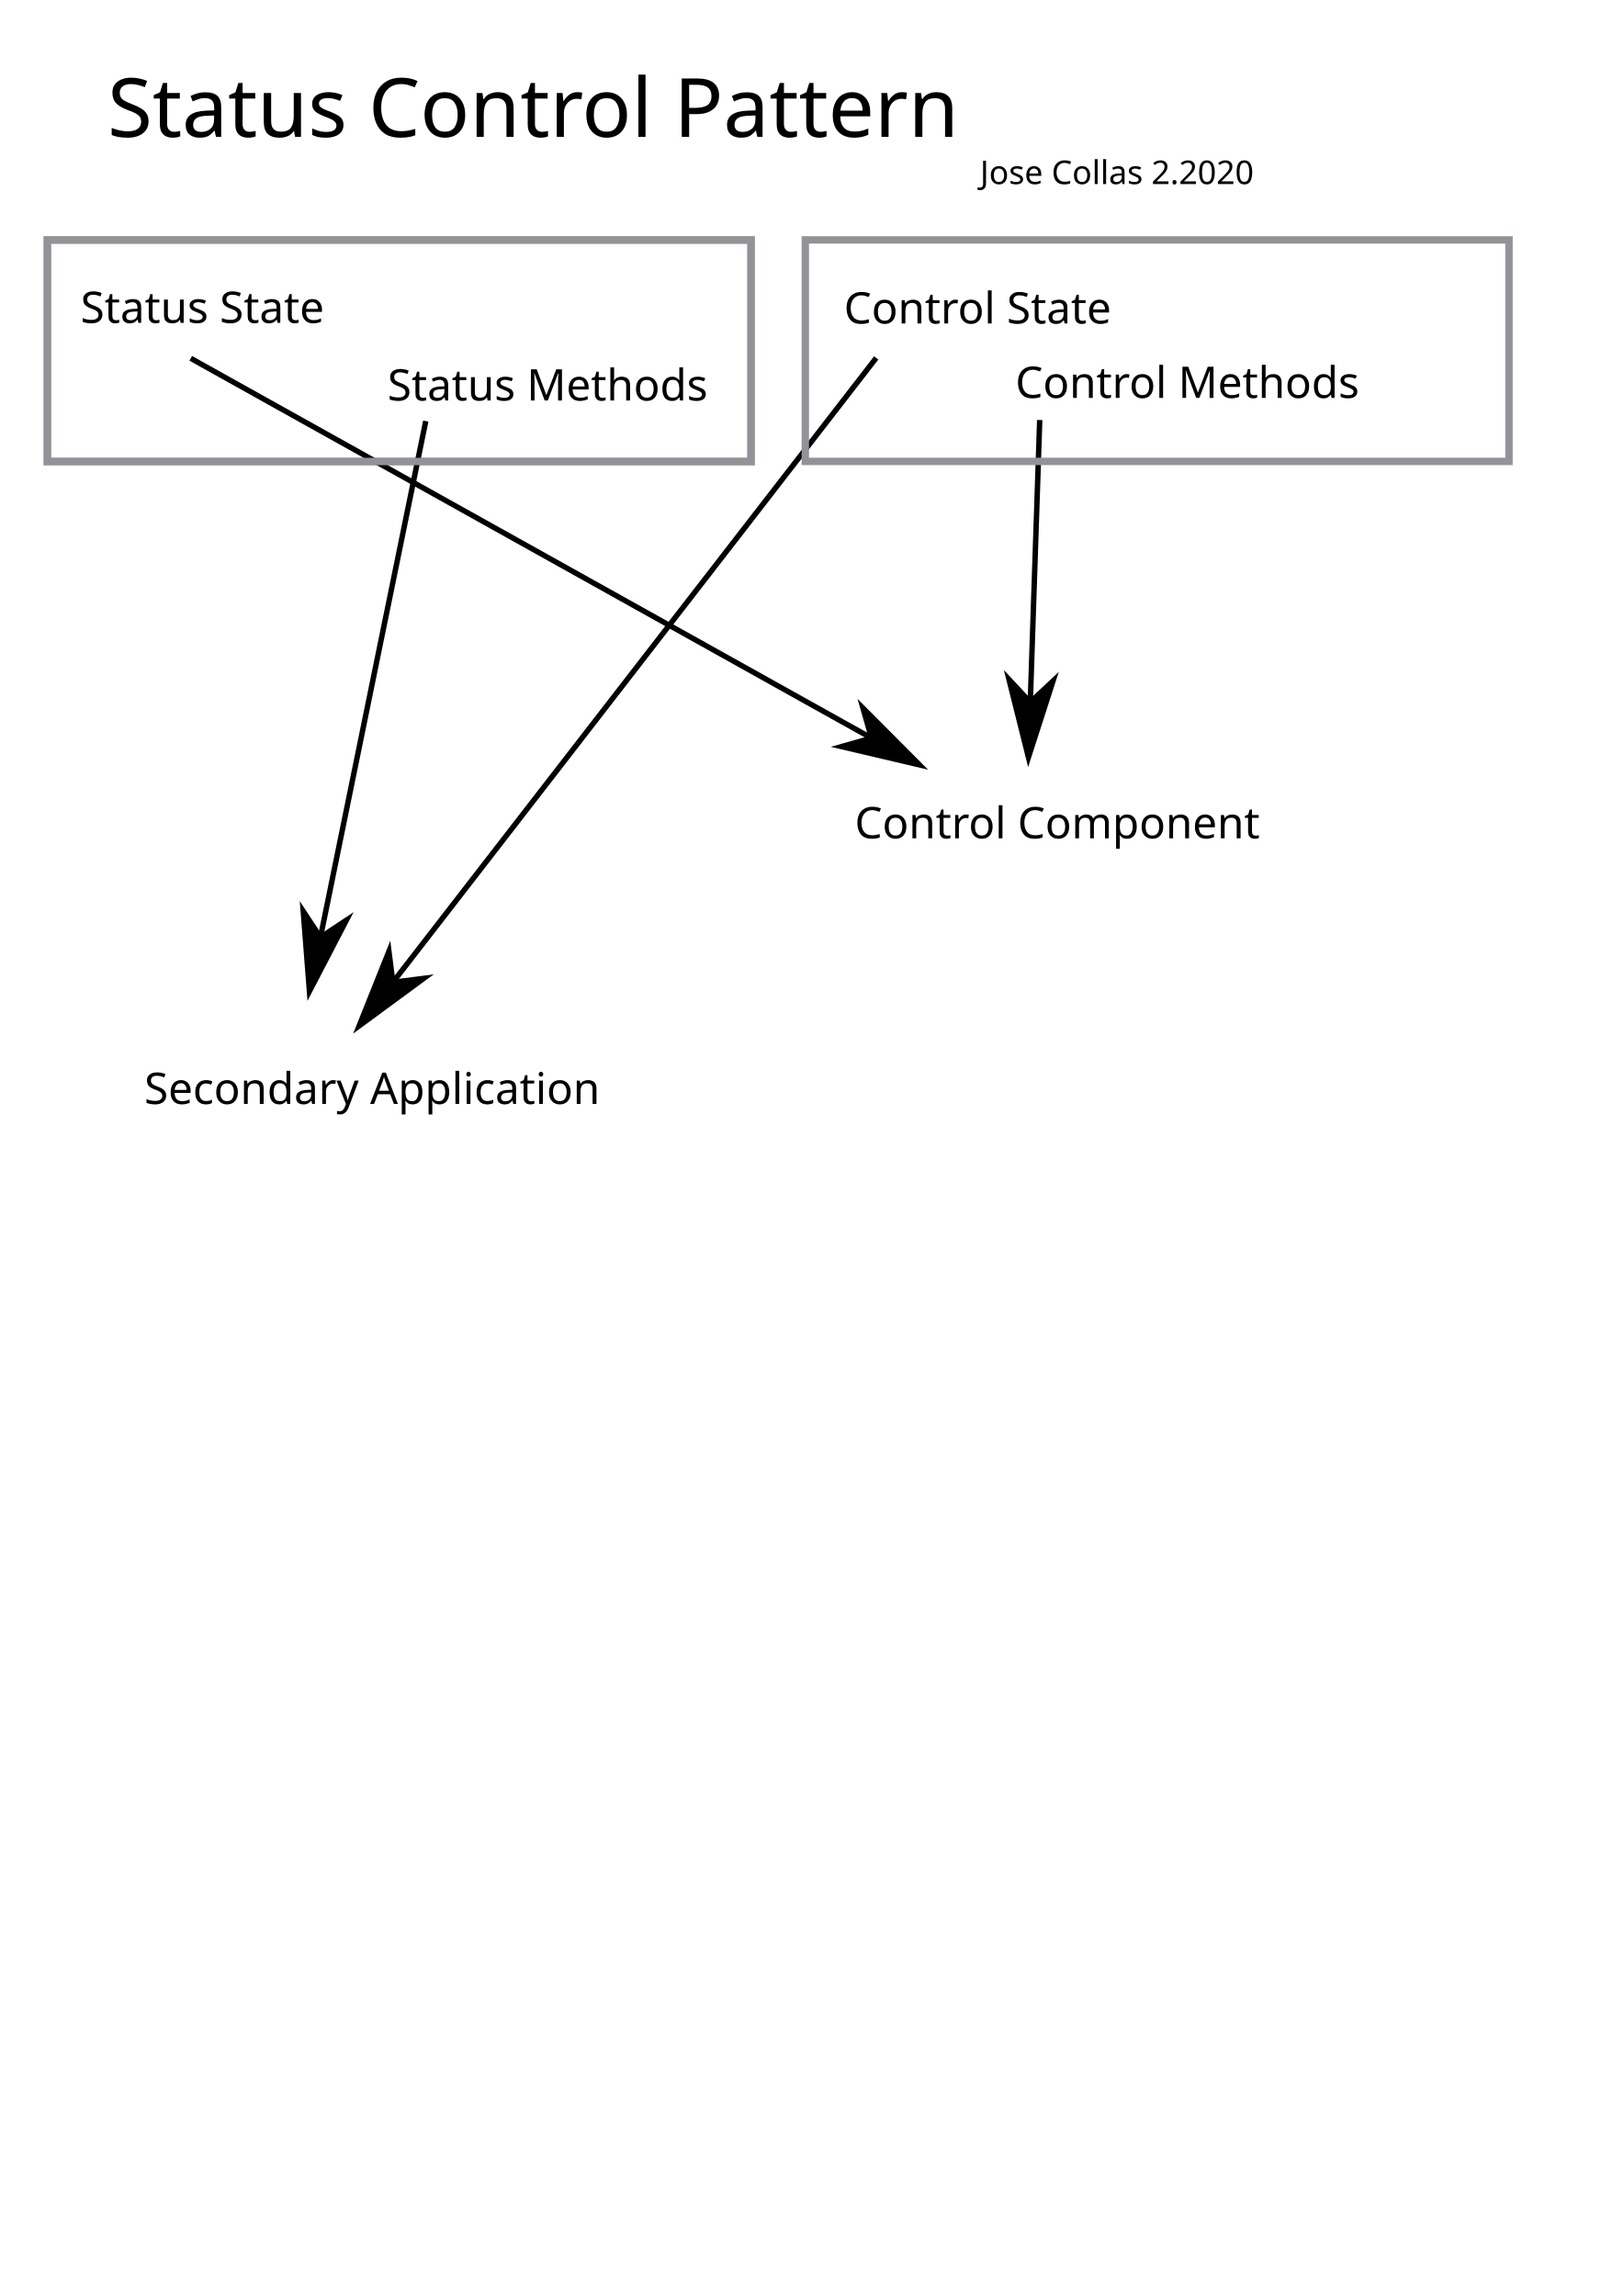
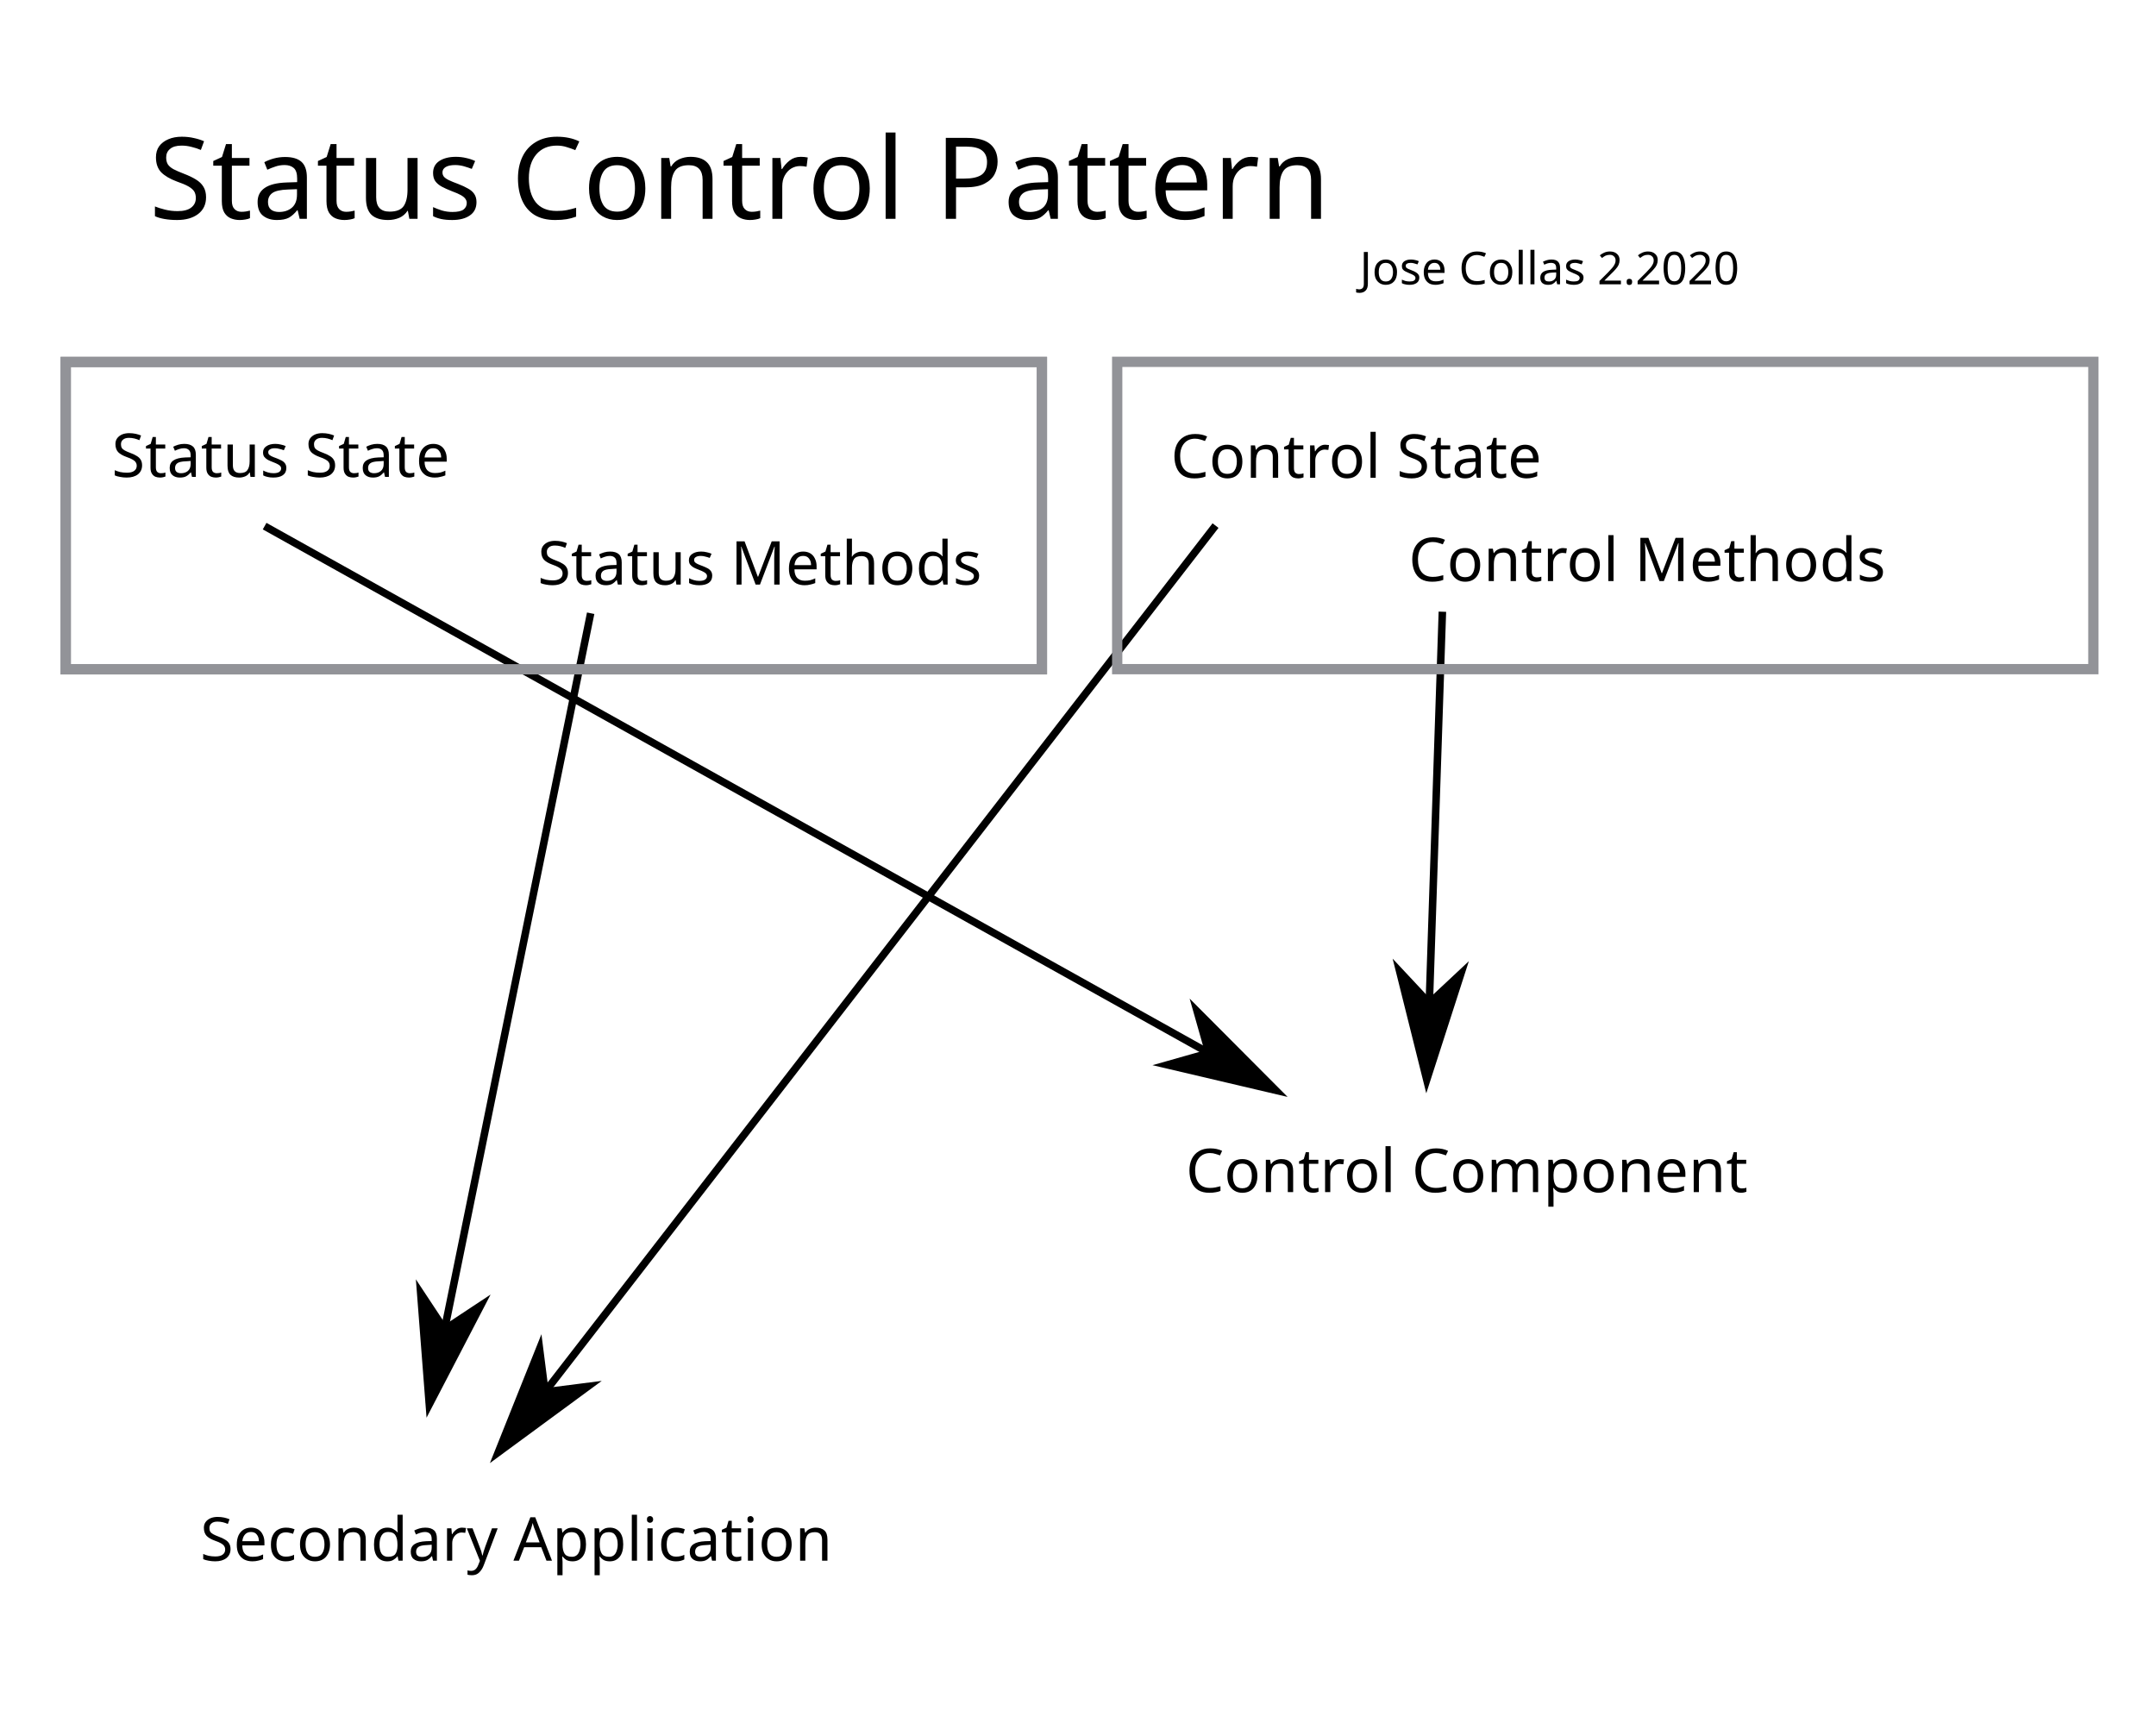
- <svg xmlns="http://www.w3.org/2000/svg" xmlns:ns1="http://www.openswatchbook.org/uri/2009/osb" xmlns:xlink="http://www.w3.org/1999/xlink" width="210mm" height="297mm" viewBox="0 0 210 297" version="1.1" id="svg8">
+ <svg xmlns="http://www.w3.org/2000/svg" xmlns:ns1="http://www.openswatchbook.org/uri/2009/osb" xmlns:xlink="http://www.w3.org/1999/xlink" width="201mm" height="160mm" viewBox="0 0 201 160" version="1.1" id="svg8">
  <defs id="defs2">
    <linearGradient id="linearGradient3598">
      <stop style="stop-color:#f70000;stop-opacity:1;" offset="0" id="stop3594" />
      <stop style="stop-color:#f70000;stop-opacity:0;" offset="1" id="stop3596" />
    </linearGradient>
    <linearGradient id="linearGradient3590" ns1:paint="solid">
      <stop style="stop-color:#000000;stop-opacity:1;" offset="0" id="stop3588" />
    </linearGradient>
-     <marker orient="auto" refY="0.0" refX="0.0" id="marker1436" style="overflow:visible;">
-       <path id="path1434" d="M 0.0,0.0 L 5.0,-5.0 L -12.5,0.0 L 5.0,5.0 L 0.0,0.0 z " style="fill-rule:evenodd;stroke:#000000;stroke-width:1pt;stroke-opacity:1;fill:#000000;fill-opacity:1" transform="scale(0.8) rotate(180) translate(12.5,0)" />
+     <marker orient="auto" refY="0" refX="0" id="marker1436" style="overflow:visible">
+       <path id="path1434" d="M 0,0 5,-5 -12.5,0 5,5 Z" style="fill:#000000;fill-opacity:1;fill-rule:evenodd;stroke:#000000;stroke-width:1pt;stroke-opacity:1" transform="matrix(-0.8,0,0,-0.8,-10,0)" />
    </marker>
-     <marker orient="auto" refY="0.0" refX="0.0" id="marker1384" style="overflow:visible;">
-       <path id="path1382" d="M 0.0,0.0 L 5.0,-5.0 L -12.5,0.0 L 5.0,5.0 L 0.0,0.0 z " style="fill-rule:evenodd;stroke:#000000;stroke-width:1pt;stroke-opacity:1;fill:#000000;fill-opacity:1" transform="scale(0.8) rotate(180) translate(12.5,0)" />
+     <marker orient="auto" refY="0" refX="0" id="marker1384" style="overflow:visible">
+       <path id="path1382" d="M 0,0 5,-5 -12.5,0 5,5 Z" style="fill:#000000;fill-opacity:1;fill-rule:evenodd;stroke:#000000;stroke-width:1pt;stroke-opacity:1" transform="matrix(-0.8,0,0,-0.8,-10,0)" />
    </marker>
-     <marker orient="auto" refY="0.0" refX="0.0" id="marker1338" style="overflow:visible;">
-       <path id="path1336" d="M 0.0,0.0 L 5.0,-5.0 L -12.5,0.0 L 5.0,5.0 L 0.0,0.0 z " style="fill-rule:evenodd;stroke:#000000;stroke-width:1pt;stroke-opacity:1;fill:#000000;fill-opacity:1" transform="scale(0.8) rotate(180) translate(12.5,0)" />
+     <marker orient="auto" refY="0" refX="0" id="marker1338" style="overflow:visible">
+       <path id="path1336" d="M 0,0 5,-5 -12.5,0 5,5 Z" style="fill:#000000;fill-opacity:1;fill-rule:evenodd;stroke:#000000;stroke-width:1pt;stroke-opacity:1" transform="matrix(-0.8,0,0,-0.8,-10,0)" />
    </marker>
-     <marker style="overflow:visible;" id="marker1286" refX="0.0" refY="0.0" orient="auto">
-       <path transform="scale(0.8) rotate(180) translate(12.5,0)" style="fill-rule:evenodd;stroke:#000000;stroke-width:1pt;stroke-opacity:1;fill:#000000;fill-opacity:1" d="M 0.0,0.0 L 5.0,-5.0 L -12.5,0.0 L 5.0,5.0 L 0.0,0.0 z " id="path1284" />
+     <marker style="overflow:visible" id="marker1286" refX="0" refY="0" orient="auto">
+       <path transform="matrix(-0.8,0,0,-0.8,-10,0)" style="fill:#000000;fill-opacity:1;fill-rule:evenodd;stroke:#000000;stroke-width:1pt;stroke-opacity:1" d="M 0,0 5,-5 -12.5,0 5,5 Z" id="path1284" />
    </marker>
-     <marker style="overflow:visible;" id="marker1252" refX="0.0" refY="0.0" orient="auto">
-       <path transform="scale(0.8) rotate(180) translate(12.5,0)" style="fill-rule:evenodd;stroke:#000000;stroke-width:1pt;stroke-opacity:1;fill:#000000;fill-opacity:1" d="M 0.0,0.0 L 5.0,-5.0 L -12.5,0.0 L 5.0,5.0 L 0.0,0.0 z " id="path1250" />
+     <marker style="overflow:visible" id="marker1252" refX="0" refY="0" orient="auto">
+       <path transform="matrix(-0.8,0,0,-0.8,-10,0)" style="fill:#000000;fill-opacity:1;fill-rule:evenodd;stroke:#000000;stroke-width:1pt;stroke-opacity:1" d="M 0,0 5,-5 -12.5,0 5,5 Z" id="path1250" />
    </marker>
-     <marker orient="auto" refY="0.0" refX="0.0" id="marker1152" style="overflow:visible">
-       <path id="path1150" d="M 0.0,0.0 L 5.0,-5.0 L -12.5,0.0 L 5.0,5.0 L 0.0,0.0 z " style="fill-rule:evenodd;stroke:#000000;stroke-width:1pt;stroke-opacity:1;fill:#000000;fill-opacity:1" transform="scale(0.8) translate(12.5,0)" />
+     <marker orient="auto" refY="0" refX="0" id="marker1152" style="overflow:visible">
+       <path id="path1150" d="M 0,0 5,-5 -12.5,0 5,5 Z" style="fill:#000000;fill-opacity:1;fill-rule:evenodd;stroke:#000000;stroke-width:1pt;stroke-opacity:1" transform="matrix(0.8,0,0,0.8,10,0)" />
    </marker>
-     <marker orient="auto" refY="0.0" refX="0.0" id="Arrow1Lstart" style="overflow:visible">
-       <path id="path868" d="M 0.0,0.0 L 5.0,-5.0 L -12.5,0.0 L 5.0,5.0 L 0.0,0.0 z " style="fill-rule:evenodd;stroke:#000000;stroke-width:1pt;stroke-opacity:1;fill:#000000;fill-opacity:1" transform="scale(0.8) translate(12.5,0)" />
+     <marker orient="auto" refY="0" refX="0" id="Arrow1Lstart" style="overflow:visible">
+       <path id="path868" d="M 0,0 5,-5 -12.5,0 5,5 Z" style="fill:#000000;fill-opacity:1;fill-rule:evenodd;stroke:#000000;stroke-width:1pt;stroke-opacity:1" transform="matrix(0.8,0,0,0.8,10,0)" />
    </marker>
-     <radialGradient xlink:href="#linearGradient3598" id="radialGradient3602" cx="55.239" cy="44.493" fx="55.239" fy="44.493" r="49.392" gradientTransform="matrix(1,0,0,0.2779012,0,32.12819)" gradientUnits="userSpaceOnUse" />
+     <radialGradient xlink:href="#linearGradient3598" id="radialGradient3602" cx="55.239" cy="44.493" fx="55.239" fy="44.493" r="49.392" gradientTransform="matrix(1,0,0,0.2779012,0,171.8287)" gradientUnits="userSpaceOnUse" />
  </defs>
-   <g id="layer1">
-     <text xml:space="preserve" style="font-style:normal;font-weight:normal;font-size:7.16px;line-height:1.25;font-family:sans-serif;letter-spacing:0px;word-spacing:0px;fill:#000000;fill-opacity:1;stroke:none;stroke-width:0.179" x="110.547" y="108.438" id="text825">
-       <tspan id="tspan823" x="110.547" y="108.438" style="stroke-width:0.179;font-size:5.644px">Control Component</tspan>
+   <g id="layer1" transform="translate(0,-137)">
+     <text xml:space="preserve" style="font-style:normal;font-weight:normal;font-size:7.16px;line-height:1.25;font-family:sans-serif;letter-spacing:0px;word-spacing:0px;fill:#000000;fill-opacity:1;stroke:none;stroke-width:0.179" x="110.547" y="248.137" id="text825">
+       <tspan id="tspan823" x="110.547" y="248.137" style="font-size:5.644px;stroke-width:0.179">Control Component</tspan>
    </text>
-     <text xml:space="preserve" style="font-style:normal;font-weight:normal;font-size:7.16px;line-height:1.25;font-family:sans-serif;letter-spacing:0px;word-spacing:0px;fill:#000000;fill-opacity:1;stroke:none;stroke-width:0.179" x="18.663" y="142.8" id="text829">
-       <tspan id="tspan827" x="18.663" y="142.8" style="stroke-width:0.179;font-size:5.644px">Secondary Application</tspan>
+     <text xml:space="preserve" style="font-style:normal;font-weight:normal;font-size:7.16px;line-height:1.25;font-family:sans-serif;letter-spacing:0px;word-spacing:0px;fill:#000000;fill-opacity:1;stroke:none;stroke-width:0.179" x="18.663" y="282.498" id="text829">
+       <tspan id="tspan827" x="18.663" y="282.498" style="font-size:5.644px;stroke-width:0.179">Secondary Application</tspan>
    </text>
-     <text xml:space="preserve" style="font-style:normal;font-weight:normal;font-size:5.644px;line-height:1.25;font-family:sans-serif;letter-spacing:0px;word-spacing:0px;fill:#000000;fill-opacity:1;stroke:none;stroke-width:0.164;" x="109.149" y="41.842" id="text833">
-       <tspan id="tspan831" x="109.149" y="41.842" style="stroke-width:0.164;font-size:5.644px;">Control State</tspan>
+     <text xml:space="preserve" style="font-style:normal;font-weight:normal;font-size:5.644px;line-height:1.25;font-family:sans-serif;letter-spacing:0px;word-spacing:0px;fill:#000000;fill-opacity:1;stroke:none;stroke-width:0.164" x="109.149" y="181.541" id="text833">
+       <tspan id="tspan831" x="109.149" y="181.541" style="font-size:5.644px;stroke-width:0.164">Control State</tspan>
    </text>
-     <text xml:space="preserve" style="font-style:normal;font-weight:normal;font-size:5.644px;line-height:1.25;font-family:sans-serif;letter-spacing:0px;word-spacing:0px;fill:#000000;fill-opacity:1;stroke:none;stroke-width:0.164" x="131.32" y="51.471" id="text837">
-       <tspan id="tspan835" x="131.32" y="51.471" style="font-size:5.644px;stroke-width:0.164">Control Methods</tspan>
+     <text xml:space="preserve" style="font-style:normal;font-weight:normal;font-size:5.644px;line-height:1.25;font-family:sans-serif;letter-spacing:0px;word-spacing:0px;fill:#000000;fill-opacity:1;stroke:none;stroke-width:0.164" x="131.32" y="191.17" id="text837">
+       <tspan id="tspan835" x="131.32" y="191.17" style="font-size:5.644px;stroke-width:0.164">Control Methods</tspan>
    </text>
-     <text xml:space="preserve" style="font-style:normal;font-weight:normal;font-size:5.644px;line-height:1.25;font-family:sans-serif;letter-spacing:0px;word-spacing:0px;fill:#000000;fill-opacity:1;stroke:none;stroke-width:0.164;" x="10.418" y="41.765" id="text841">
-       <tspan id="tspan839" x="10.418" y="41.765" style="stroke-width:0.164;font-size:5.644px;">Status State</tspan>
+     <text xml:space="preserve" style="font-style:normal;font-weight:normal;font-size:5.644px;line-height:1.25;font-family:sans-serif;letter-spacing:0px;word-spacing:0px;fill:#000000;fill-opacity:1;stroke:none;stroke-width:0.164" x="10.418" y="181.464" id="text841">
+       <tspan id="tspan839" x="10.418" y="181.464" style="font-size:5.644px;stroke-width:0.164">Status State</tspan>
    </text>
-     <text xml:space="preserve" style="font-style:normal;font-weight:normal;font-size:6.548px;line-height:1.25;font-family:sans-serif;letter-spacing:0px;word-spacing:0px;fill:#000000;fill-opacity:1;stroke:none;stroke-width:0.164" x="50.121" y="51.802" id="text845">
-       <tspan id="tspan843" x="50.121" y="51.802" style="stroke-width:0.164;font-size:5.644px">Status Methods</tspan>
+     <text xml:space="preserve" style="font-style:normal;font-weight:normal;font-size:6.548px;line-height:1.25;font-family:sans-serif;letter-spacing:0px;word-spacing:0px;fill:#000000;fill-opacity:1;stroke:none;stroke-width:0.164" x="50.121" y="191.501" id="text845">
+       <tspan id="tspan843" x="50.121" y="191.501" style="font-size:5.644px;stroke-width:0.164">Status Methods</tspan>
    </text>
-     <rect style="fill:none;fill-opacity:1;stroke:#929398;stroke-width:0.959;stroke-miterlimit:4;stroke-dasharray:none;stroke-opacity:1" id="rect3604" width="91.008" height="28.652" x="6.127" y="31.046" />
-     <path style="fill:none;stroke:#000000;stroke-width:0.7;stroke-linecap:butt;stroke-linejoin:miter;stroke-opacity:1;marker-end:url(#marker1384);stroke-miterlimit:4;stroke-dasharray:none" d="M 24.67,46.352 118.854,98.903" id="path1234" />
-     <path style="fill:none;stroke:#000000;stroke-width:0.7;stroke-linecap:butt;stroke-linejoin:miter;stroke-miterlimit:4;stroke-dasharray:none;stroke-opacity:1;marker-end:url(#marker1252)" d="M 55.067,54.471 40.038,128.14" id="path1238" />
-     <path style="fill:none;stroke:#000000;stroke-width:0.7;stroke-linecap:butt;stroke-linejoin:miter;stroke-miterlimit:4;stroke-dasharray:none;stroke-opacity:1;marker-end:url(#marker1286)" d="M 113.322,46.301 46.505,132.629" id="path1240" />
-     <path style="fill:none;stroke:#000000;stroke-width:0.7;stroke-linecap:butt;stroke-linejoin:miter;stroke-miterlimit:4;stroke-dasharray:none;stroke-opacity:1;marker-end:url(#marker1436)" d="m 134.471,54.331 -1.456,43.538" id="path1242" />
-     <rect style="fill:none;fill-opacity:1;stroke:url(#radialGradient3602);stroke-width:1.7;stroke-miterlimit:4;stroke-dasharray:none;stroke-opacity:0" id="rect2152" width="98.183" height="26.852" x="6.147" y="31.067" />
-     <rect y="31.046" x="6.127" height="28.652" width="91.008" id="rect3712" style="fill:none;fill-opacity:1;stroke:#929398;stroke-width:0.959;stroke-miterlimit:4;stroke-dasharray:none;stroke-opacity:1" />
-     <rect y="31.034" x="104.154" height="28.652" width="91.008" id="rect3712-7" style="fill:none;fill-opacity:1;stroke:#929398;stroke-width:0.959;stroke-miterlimit:4;stroke-dasharray:none;stroke-opacity:1" />
-     <text xml:space="preserve" style="font-style:normal;font-weight:normal;font-size:10.583px;line-height:1.25;font-family:sans-serif;letter-spacing:0px;word-spacing:0px;fill:#000000;fill-opacity:1;stroke:none;stroke-width:0.265" x="13.898" y="17.703" id="text953">
-       <tspan id="tspan951" x="13.898" y="17.703" style="stroke-width:0.265">Status Control Pattern</tspan>
+     <rect style="fill:none;fill-opacity:1;stroke:#929398;stroke-width:0.959;stroke-miterlimit:4;stroke-dasharray:none;stroke-opacity:1" id="rect3604" width="91.008" height="28.652" x="6.127" y="170.746" />
+     <path style="fill:none;stroke:#000000;stroke-width:0.7;stroke-linecap:butt;stroke-linejoin:miter;stroke-miterlimit:4;stroke-dasharray:none;stroke-opacity:1;marker-end:url(#marker1384)" d="m 24.67,186.052 94.184,52.552" id="path1234" />
+     <path style="fill:none;stroke:#000000;stroke-width:0.7;stroke-linecap:butt;stroke-linejoin:miter;stroke-miterlimit:4;stroke-dasharray:none;stroke-opacity:1;marker-end:url(#marker1252)" d="M 55.067,194.172 40.038,267.841" id="path1238" />
+     <path style="fill:none;stroke:#000000;stroke-width:0.7;stroke-linecap:butt;stroke-linejoin:miter;stroke-miterlimit:4;stroke-dasharray:none;stroke-opacity:1;marker-end:url(#marker1286)" d="M 113.322,186.002 46.505,272.33" id="path1240" />
+     <path style="fill:none;stroke:#000000;stroke-width:0.7;stroke-linecap:butt;stroke-linejoin:miter;stroke-miterlimit:4;stroke-dasharray:none;stroke-opacity:1;marker-end:url(#marker1436)" d="m 134.471,194.031 -1.456,43.539" id="path1242" />
+     <rect style="fill:none;fill-opacity:1;stroke:url(#radialGradient3602);stroke-width:1.7;stroke-miterlimit:4;stroke-dasharray:none;stroke-opacity:0" id="rect2152" width="98.183" height="26.852" x="6.147" y="170.766" />
+     <rect y="170.746" x="6.127" height="28.652" width="91.008" id="rect3712" style="fill:none;fill-opacity:1;stroke:#929398;stroke-width:0.959;stroke-miterlimit:4;stroke-dasharray:none;stroke-opacity:1" />
+     <rect y="170.733" x="104.154" height="28.652" width="91.008" id="rect3712-7" style="fill:none;fill-opacity:1;stroke:#929398;stroke-width:0.959;stroke-miterlimit:4;stroke-dasharray:none;stroke-opacity:1" />
+     <text xml:space="preserve" style="font-style:normal;font-weight:normal;font-size:10.583px;line-height:1.25;font-family:sans-serif;letter-spacing:0px;word-spacing:0px;fill:#000000;fill-opacity:1;stroke:none;stroke-width:0.265" x="13.898" y="157.403" id="text953">
+       <tspan id="tspan951" x="13.898" y="157.403" style="stroke-width:0.265">Status Control Pattern</tspan>
    </text>
-     <text xml:space="preserve" style="font-style:normal;font-weight:normal;font-size:10.583px;line-height:1.25;font-family:sans-serif;letter-spacing:0px;word-spacing:0px;fill:#000000;fill-opacity:1;stroke:none;stroke-width:0.265" x="126.756" y="23.805" id="text957">
-       <tspan id="tspan955" x="126.756" y="23.805" style="font-size:4.233px;stroke-width:0.265">Jose Collas 2.2020</tspan>
+     <text xml:space="preserve" style="font-style:normal;font-weight:normal;font-size:10.583px;line-height:1.25;font-family:sans-serif;letter-spacing:0px;word-spacing:0px;fill:#000000;fill-opacity:1;stroke:none;stroke-width:0.265" x="126.756" y="163.504" id="text957">
+       <tspan id="tspan955" x="126.756" y="163.504" style="font-size:4.233px;stroke-width:0.265">Jose Collas 2.2020</tspan>
    </text>
  </g>
</svg>
